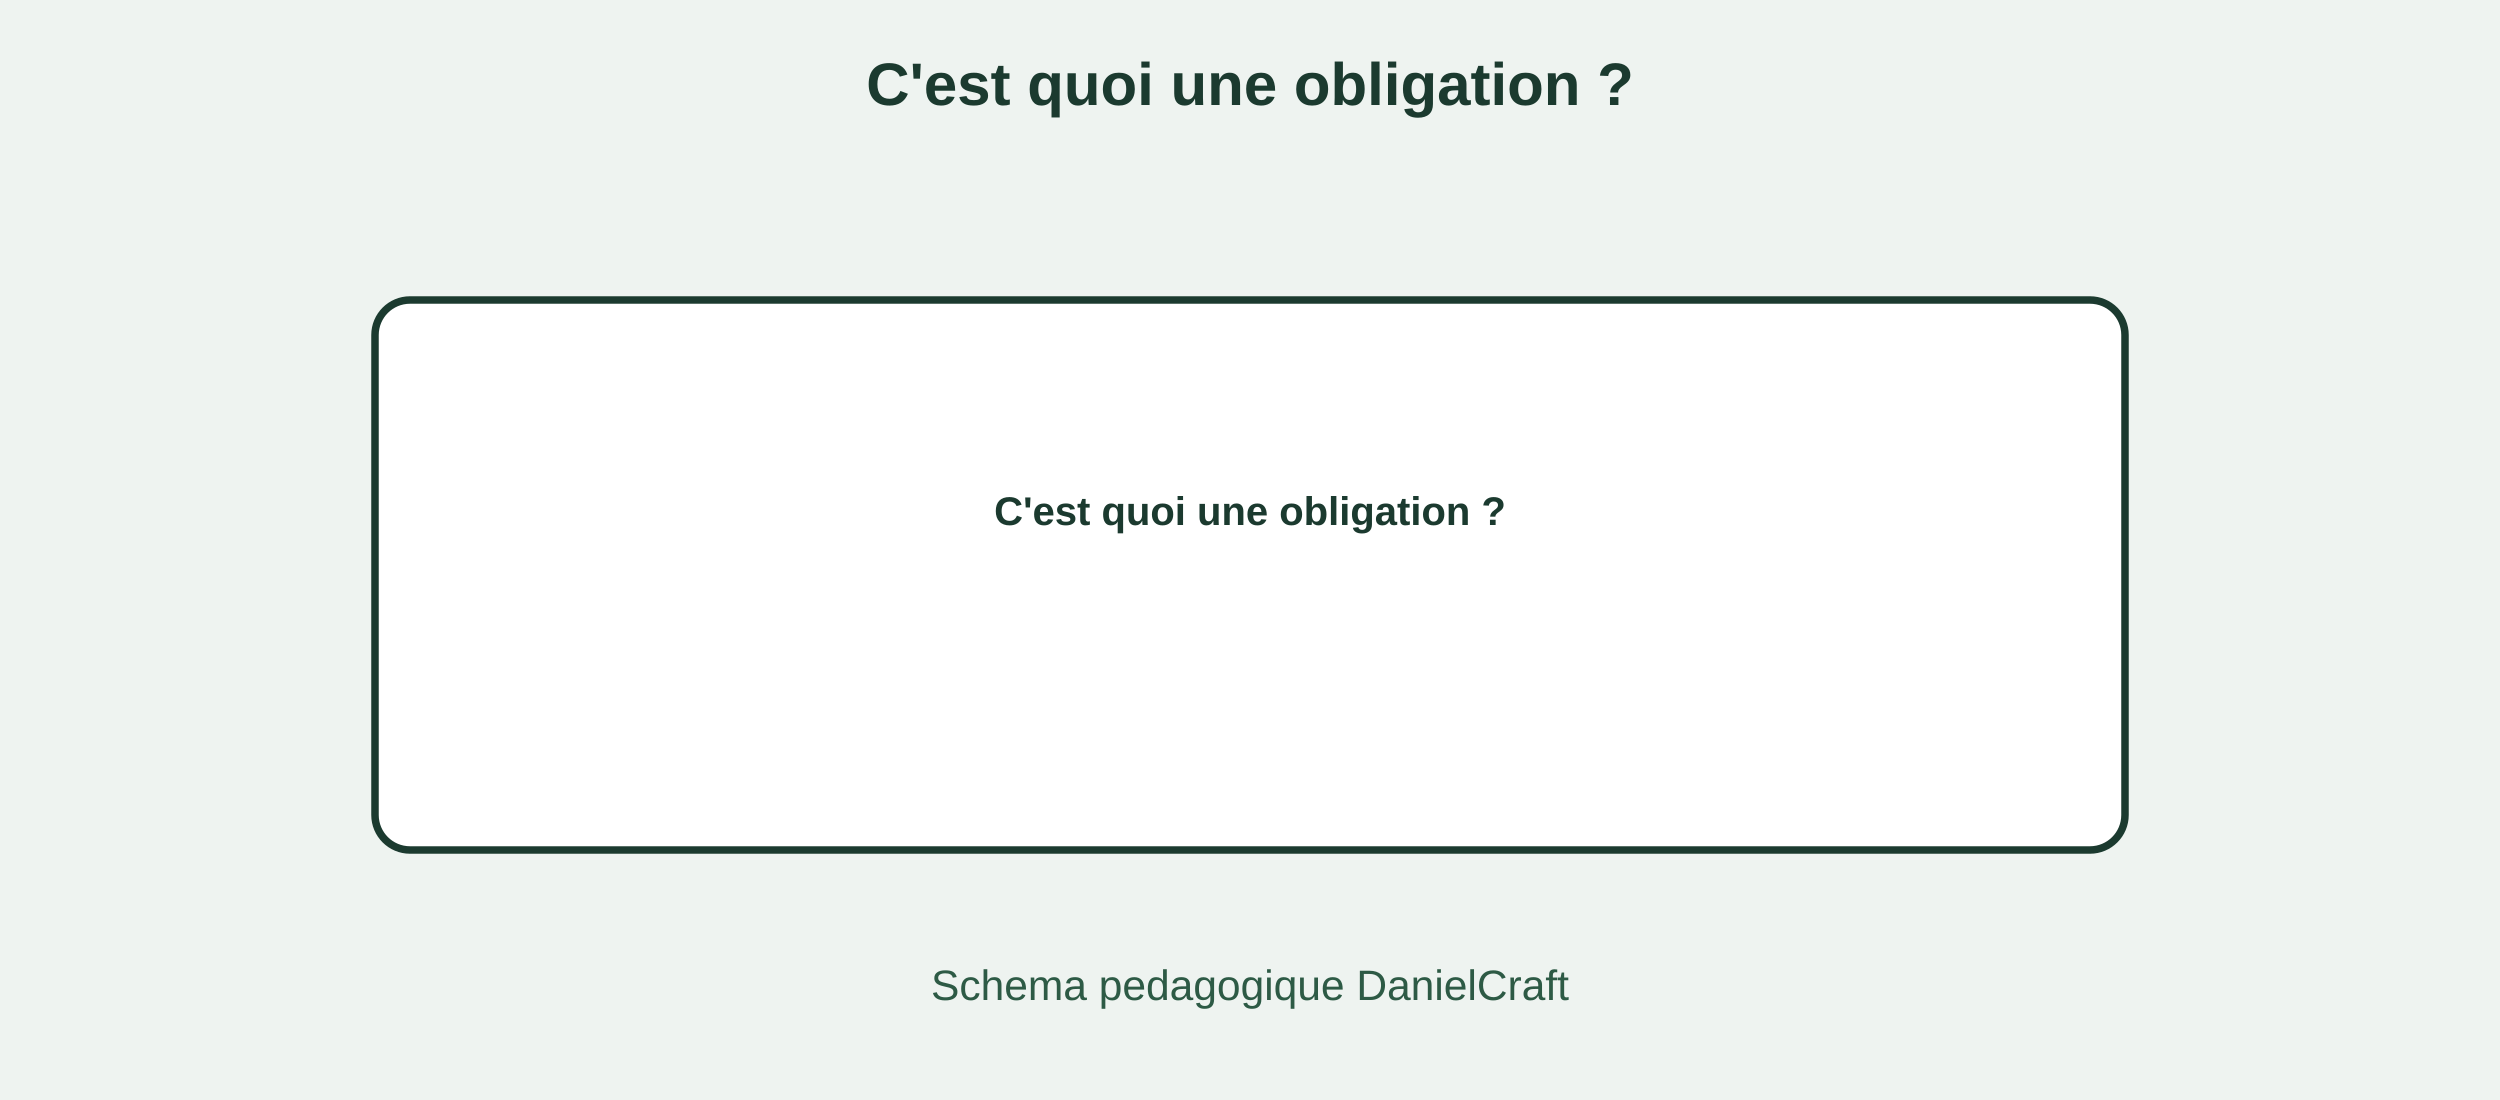
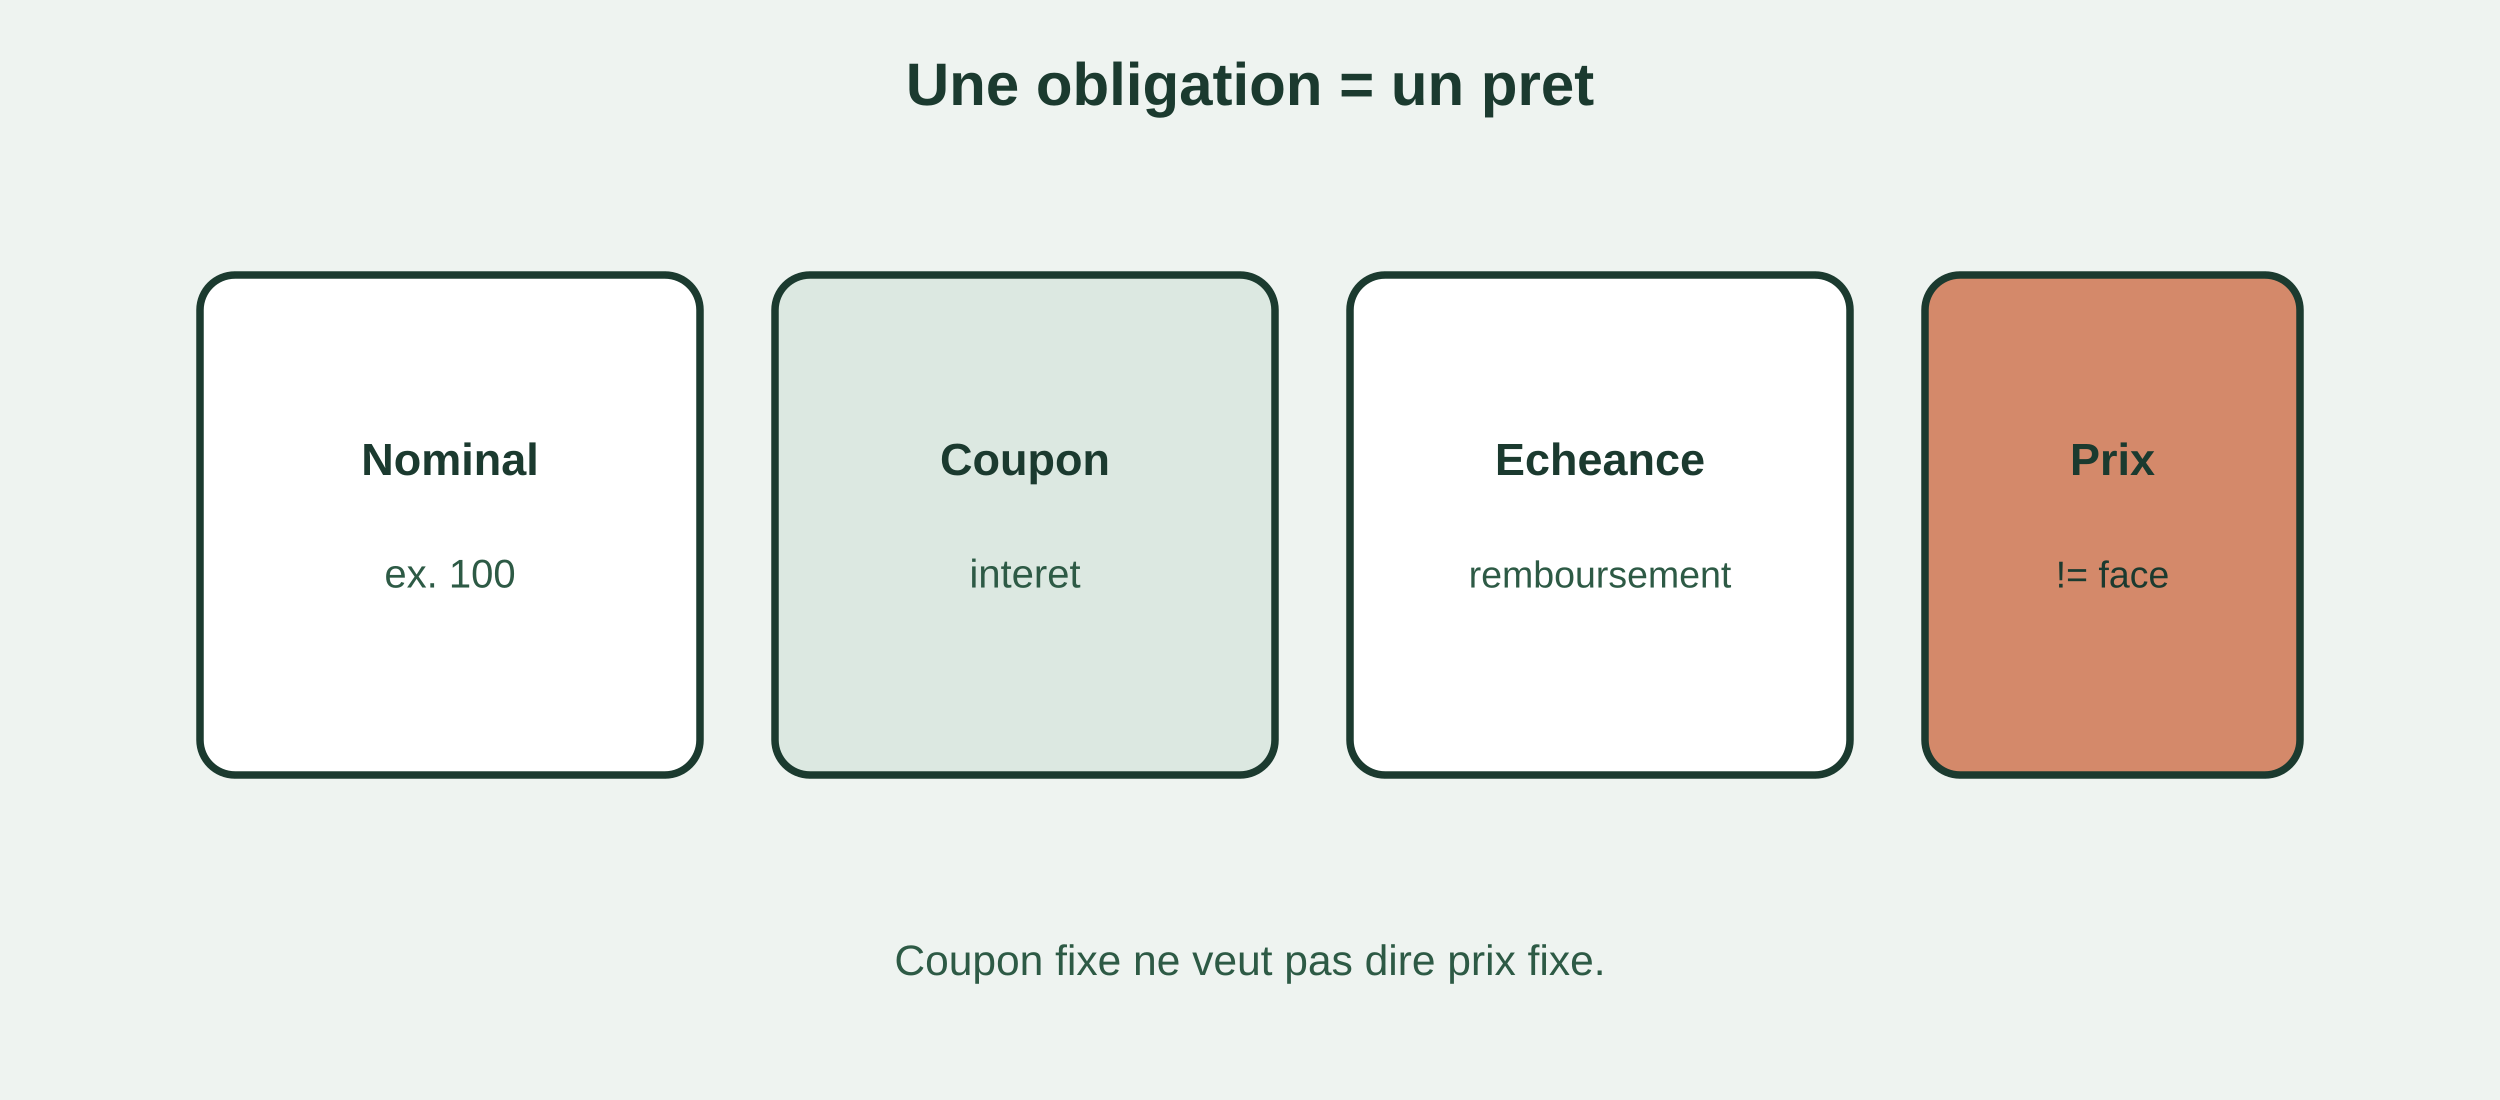
<svg xmlns="http://www.w3.org/2000/svg" width="1000" height="440" viewBox="0 0 1000 440">
  <rect width="1000" height="440" fill="#eef3f0" />
-   <text x="500" y="42" text-anchor="middle" font-family="Segoe UI, Arial, sans-serif" font-size="24" fill="#1b3a2f" font-weight="700">C'est quoi une obligation ?</text>
-   <rect x="150" y="120" width="700" height="220" rx="14" fill="#ffffff" stroke="#1b3a2f" stroke-width="3" />
-   <text x="500" y="210" text-anchor="middle" font-family="Segoe UI, Arial, sans-serif" font-size="16" fill="#1b3a2f" font-weight="700">C'est quoi une obligation ?</text>
-   <text x="500" y="400" text-anchor="middle" font-family="Segoe UI, Arial, sans-serif" font-size="17" fill="#2d5a45" font-weight="400">Schema pedagogique DanielCraft</text>
+   <text x="500" y="42" text-anchor="middle" font-family="Segoe UI, Arial, sans-serif" font-size="24" fill="#1b3a2f" font-weight="700">Une obligation = un pret</text>
+   <rect x="80" y="110" width="200" height="200" rx="14" fill="#ffffff" stroke="#1b3a2f" stroke-width="3" />
+   <text x="180" y="190" text-anchor="middle" font-family="Segoe UI, Arial, sans-serif" font-size="18" fill="#1b3a2f" font-weight="700">Nominal</text>
+   <text x="180" y="235" text-anchor="middle" font-family="Segoe UI, Arial, sans-serif" font-size="16" fill="#2d5a45" font-weight="400">ex. 100</text>
+   <rect x="310" y="110" width="200" height="200" rx="14" fill="#dce8e1" stroke="#1b3a2f" stroke-width="3" />
+   <text x="410" y="190" text-anchor="middle" font-family="Segoe UI, Arial, sans-serif" font-size="18" fill="#1b3a2f" font-weight="700">Coupon</text>
+   <text x="410" y="235" text-anchor="middle" font-family="Segoe UI, Arial, sans-serif" font-size="16" fill="#2d5a45" font-weight="400">interet</text>
+   <rect x="540" y="110" width="200" height="200" rx="14" fill="#ffffff" stroke="#1b3a2f" stroke-width="3" />
+   <text x="640" y="190" text-anchor="middle" font-family="Segoe UI, Arial, sans-serif" font-size="18" fill="#1b3a2f" font-weight="700">Echeance</text>
+   <text x="640" y="235" text-anchor="middle" font-family="Segoe UI, Arial, sans-serif" font-size="15" fill="#2d5a45" font-weight="400">remboursement</text>
+   <rect x="770" y="110" width="150" height="200" rx="14" fill="#d4896a" stroke="#1b3a2f" stroke-width="3" />
+   <text x="845" y="190" text-anchor="middle" font-family="Segoe UI, Arial, sans-serif" font-size="18" fill="#1b3a2f" font-weight="700">Prix</text>
+   <text x="845" y="235" text-anchor="middle" font-family="Segoe UI, Arial, sans-serif" font-size="15" fill="#1b3a2f" font-weight="400">!= face</text>
+   <text x="500" y="390" text-anchor="middle" font-family="Segoe UI, Arial, sans-serif" font-size="17" fill="#2d5a45" font-weight="400">Coupon fixe ne veut pas dire prix fixe.</text>
</svg>
